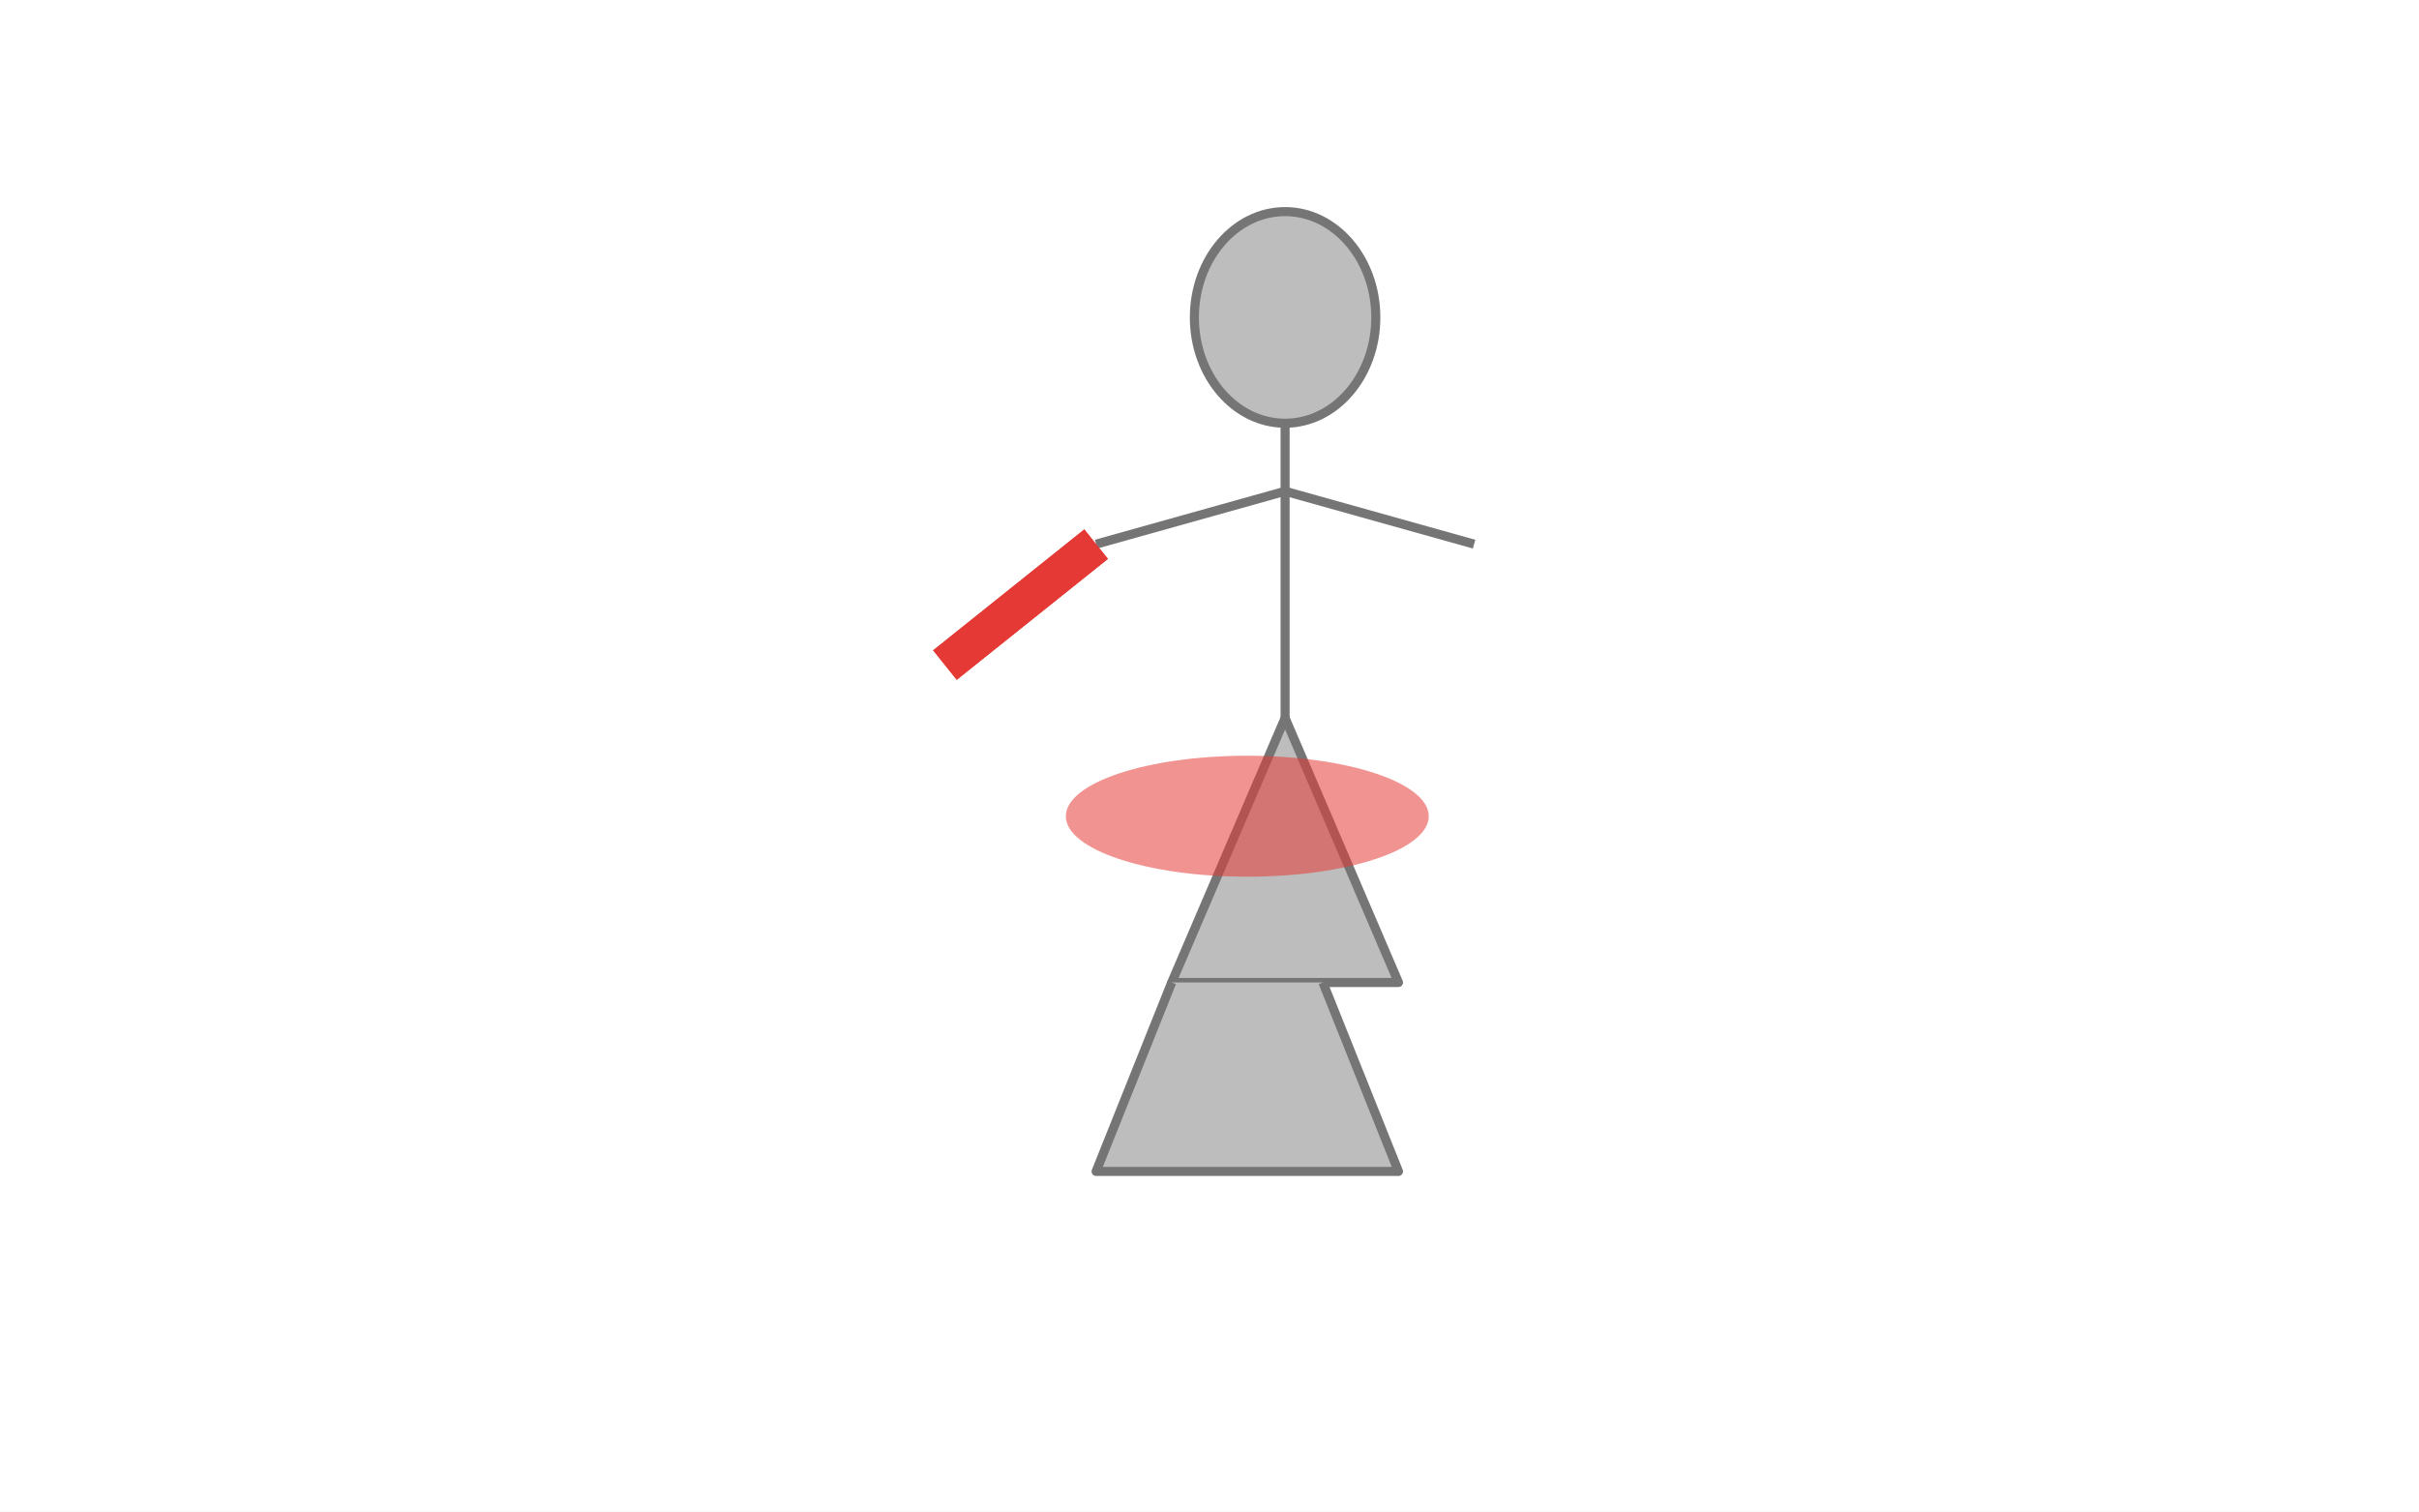
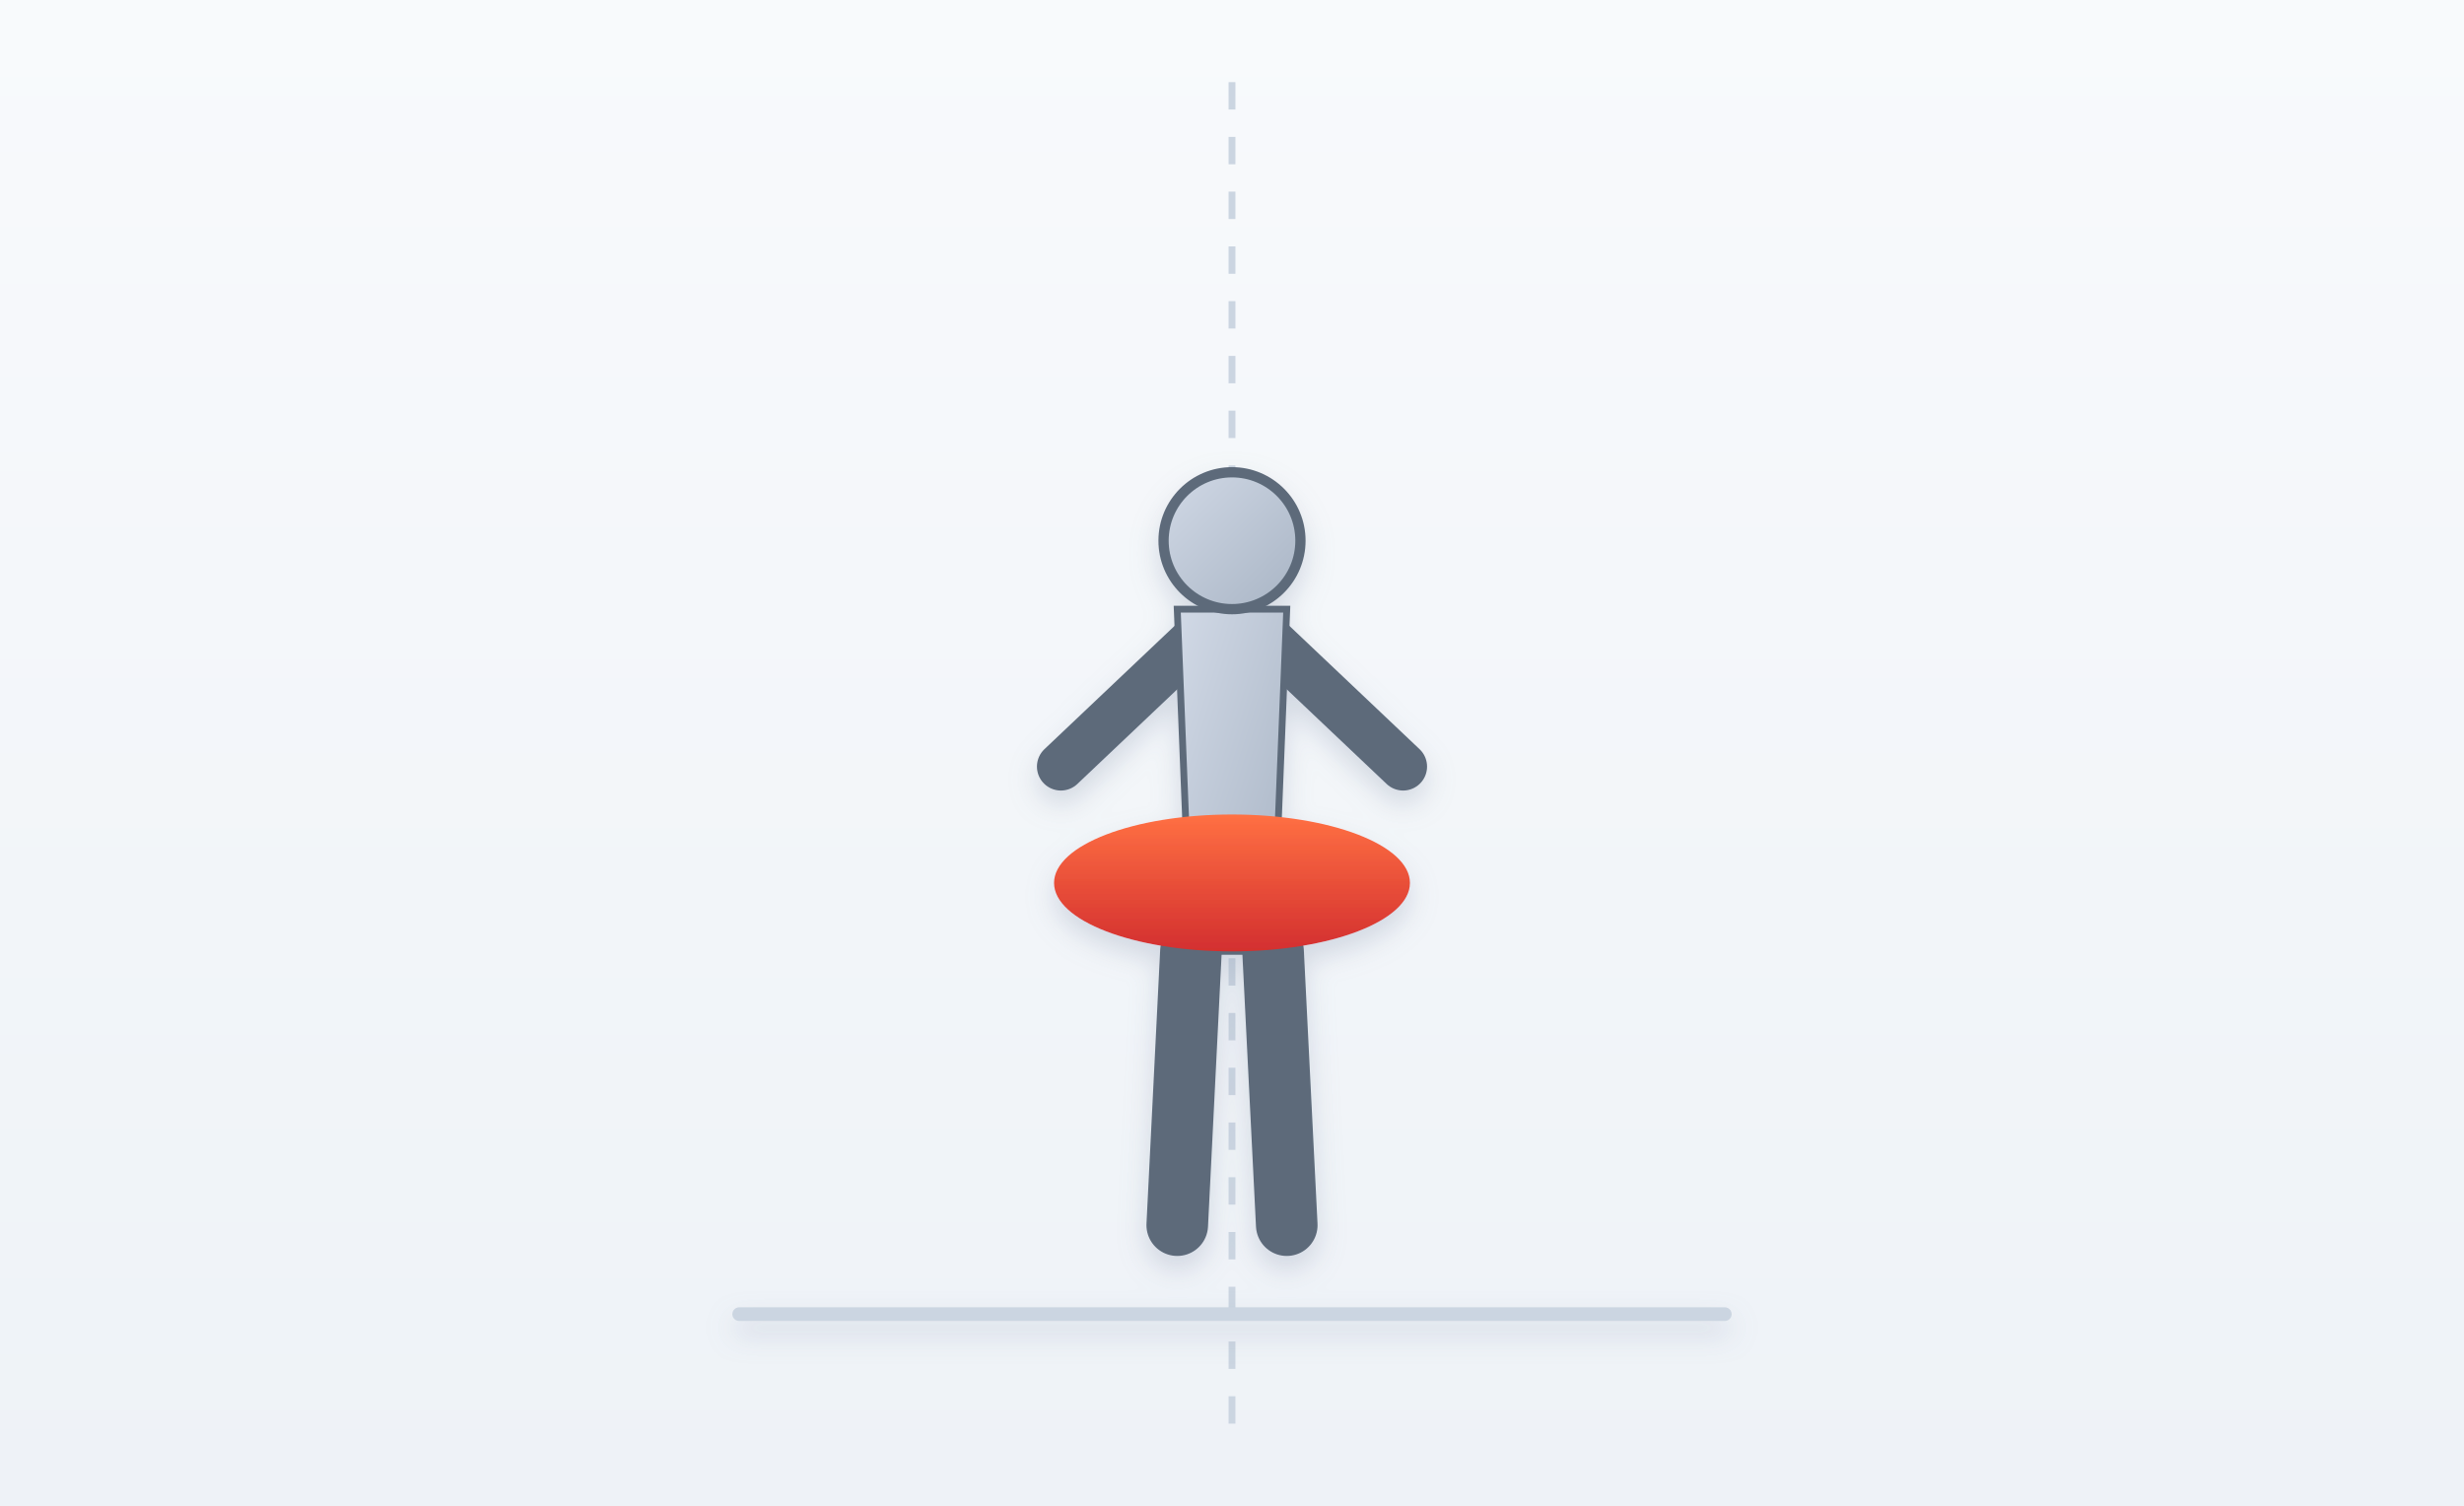
- <svg xmlns="http://www.w3.org/2000/svg" viewBox="0 0 320 200" role="img" aria-label="Stretch">
-   <rect width="320" height="200" fill="#ffffff" />
-   <g transform="translate(50,0)">
-     <g fill="#bdbdbd" stroke="#757575" stroke-width="1.2" stroke-linejoin="round">
-       <ellipse cx="120" cy="42" rx="12" ry="14" />
-       <path d="M120 56 L120 95" />
-       <path d="M120 65 L95 72 M120 65 L145 72" />
-       <path d="M120 95 L105 130 L135 130 L120 95" />
-       <path d="M105 130 L95 155 L135 155 L125 130" />
-     </g>
-     <g fill="#e53935" opacity="0.9">
-       <path d="M95 72 L75 88" stroke="#e53935" stroke-width="5" fill="none" />
-       <ellipse cx="115" cy="108" rx="24" ry="8" opacity="0.5" />
-     </g>
-     <g fill="rgba(229,57,53,0.35)">
-       <path d="M95 72 L75 88" stroke="#e53935" stroke-width="5" fill="none" />
-       <ellipse cx="115" cy="108" rx="24" ry="8" opacity="0.5" />
-     </g>
+ <svg xmlns="http://www.w3.org/2000/svg" viewBox="0 0 360 220" role="img" aria-label="Stretch">
+   <defs>
+     <linearGradient id="bg" x1="0" y1="0" x2="0" y2="1">
+       <stop offset="0%" stop-color="#f8fafc" />
+       <stop offset="100%" stop-color="#eef2f7" />
+     </linearGradient>
+     <linearGradient id="skin" x1="0" y1="0" x2="1" y2="1">
+       <stop offset="0%" stop-color="#d1d9e6" />
+       <stop offset="100%" stop-color="#a8b4c4" />
+     </linearGradient>
+     <linearGradient id="muscle" x1="0" y1="0" x2="0" y2="1">
+       <stop offset="0%" stop-color="#ff7043" />
+       <stop offset="100%" stop-color="#d32f2f" />
+     </linearGradient>
+     <filter id="soft" x="-20%" y="-20%" width="140%" height="140%">
+       <feDropShadow dx="0" dy="2" stdDeviation="2" flood-color="#94a3b8" flood-opacity="0.35" />
+     </filter>
+     <marker id="arrow" markerWidth="8" markerHeight="8" refX="6" refY="3" orient="auto">
+       <path d="M0,0 L6,3 L0,6 Z" fill="#94a3b8" />
+     </marker>
+   </defs>
+   <rect width="360" height="220" fill="url(#bg)" />
+   <line x1="180" y1="12" x2="180" y2="208" stroke="#cbd5e1" stroke-width="1" stroke-dasharray="4 4" />
+   <g transform="translate(100, 24)" filter="url(#soft)">
+     <line x1="8" y1="168" x2="152" y2="168" stroke="#cbd5e1" stroke-width="2" stroke-linecap="round" />
+     <line x1="74" y1="70" x2="55" y2="88" stroke="#5d6b7a" stroke-width="7" stroke-linecap="round" />
+     <line x1="86" y1="70" x2="105" y2="88" stroke="#5d6b7a" stroke-width="7" stroke-linecap="round" />
+     <line x1="74" y1="115" x2="72" y2="155" stroke="#5d6b7a" stroke-width="9" stroke-linecap="round" />
+     <line x1="86" y1="115" x2="88" y2="155" stroke="#5d6b7a" stroke-width="9" stroke-linecap="round" />
+     <path d="M72 65 L74 115 L86 115 L88 65 Z" fill="url(#skin)" stroke="#5d6b7a" />
+     <circle cx="80" cy="55" r="10" fill="url(#skin)" stroke="#5d6b7a" stroke-width="1.5" />
+     <ellipse cx="80" cy="105" rx="26" ry="10" fill="url(#muscle)" transform="rotate(0 80 105)" />
  </g>
</svg>
